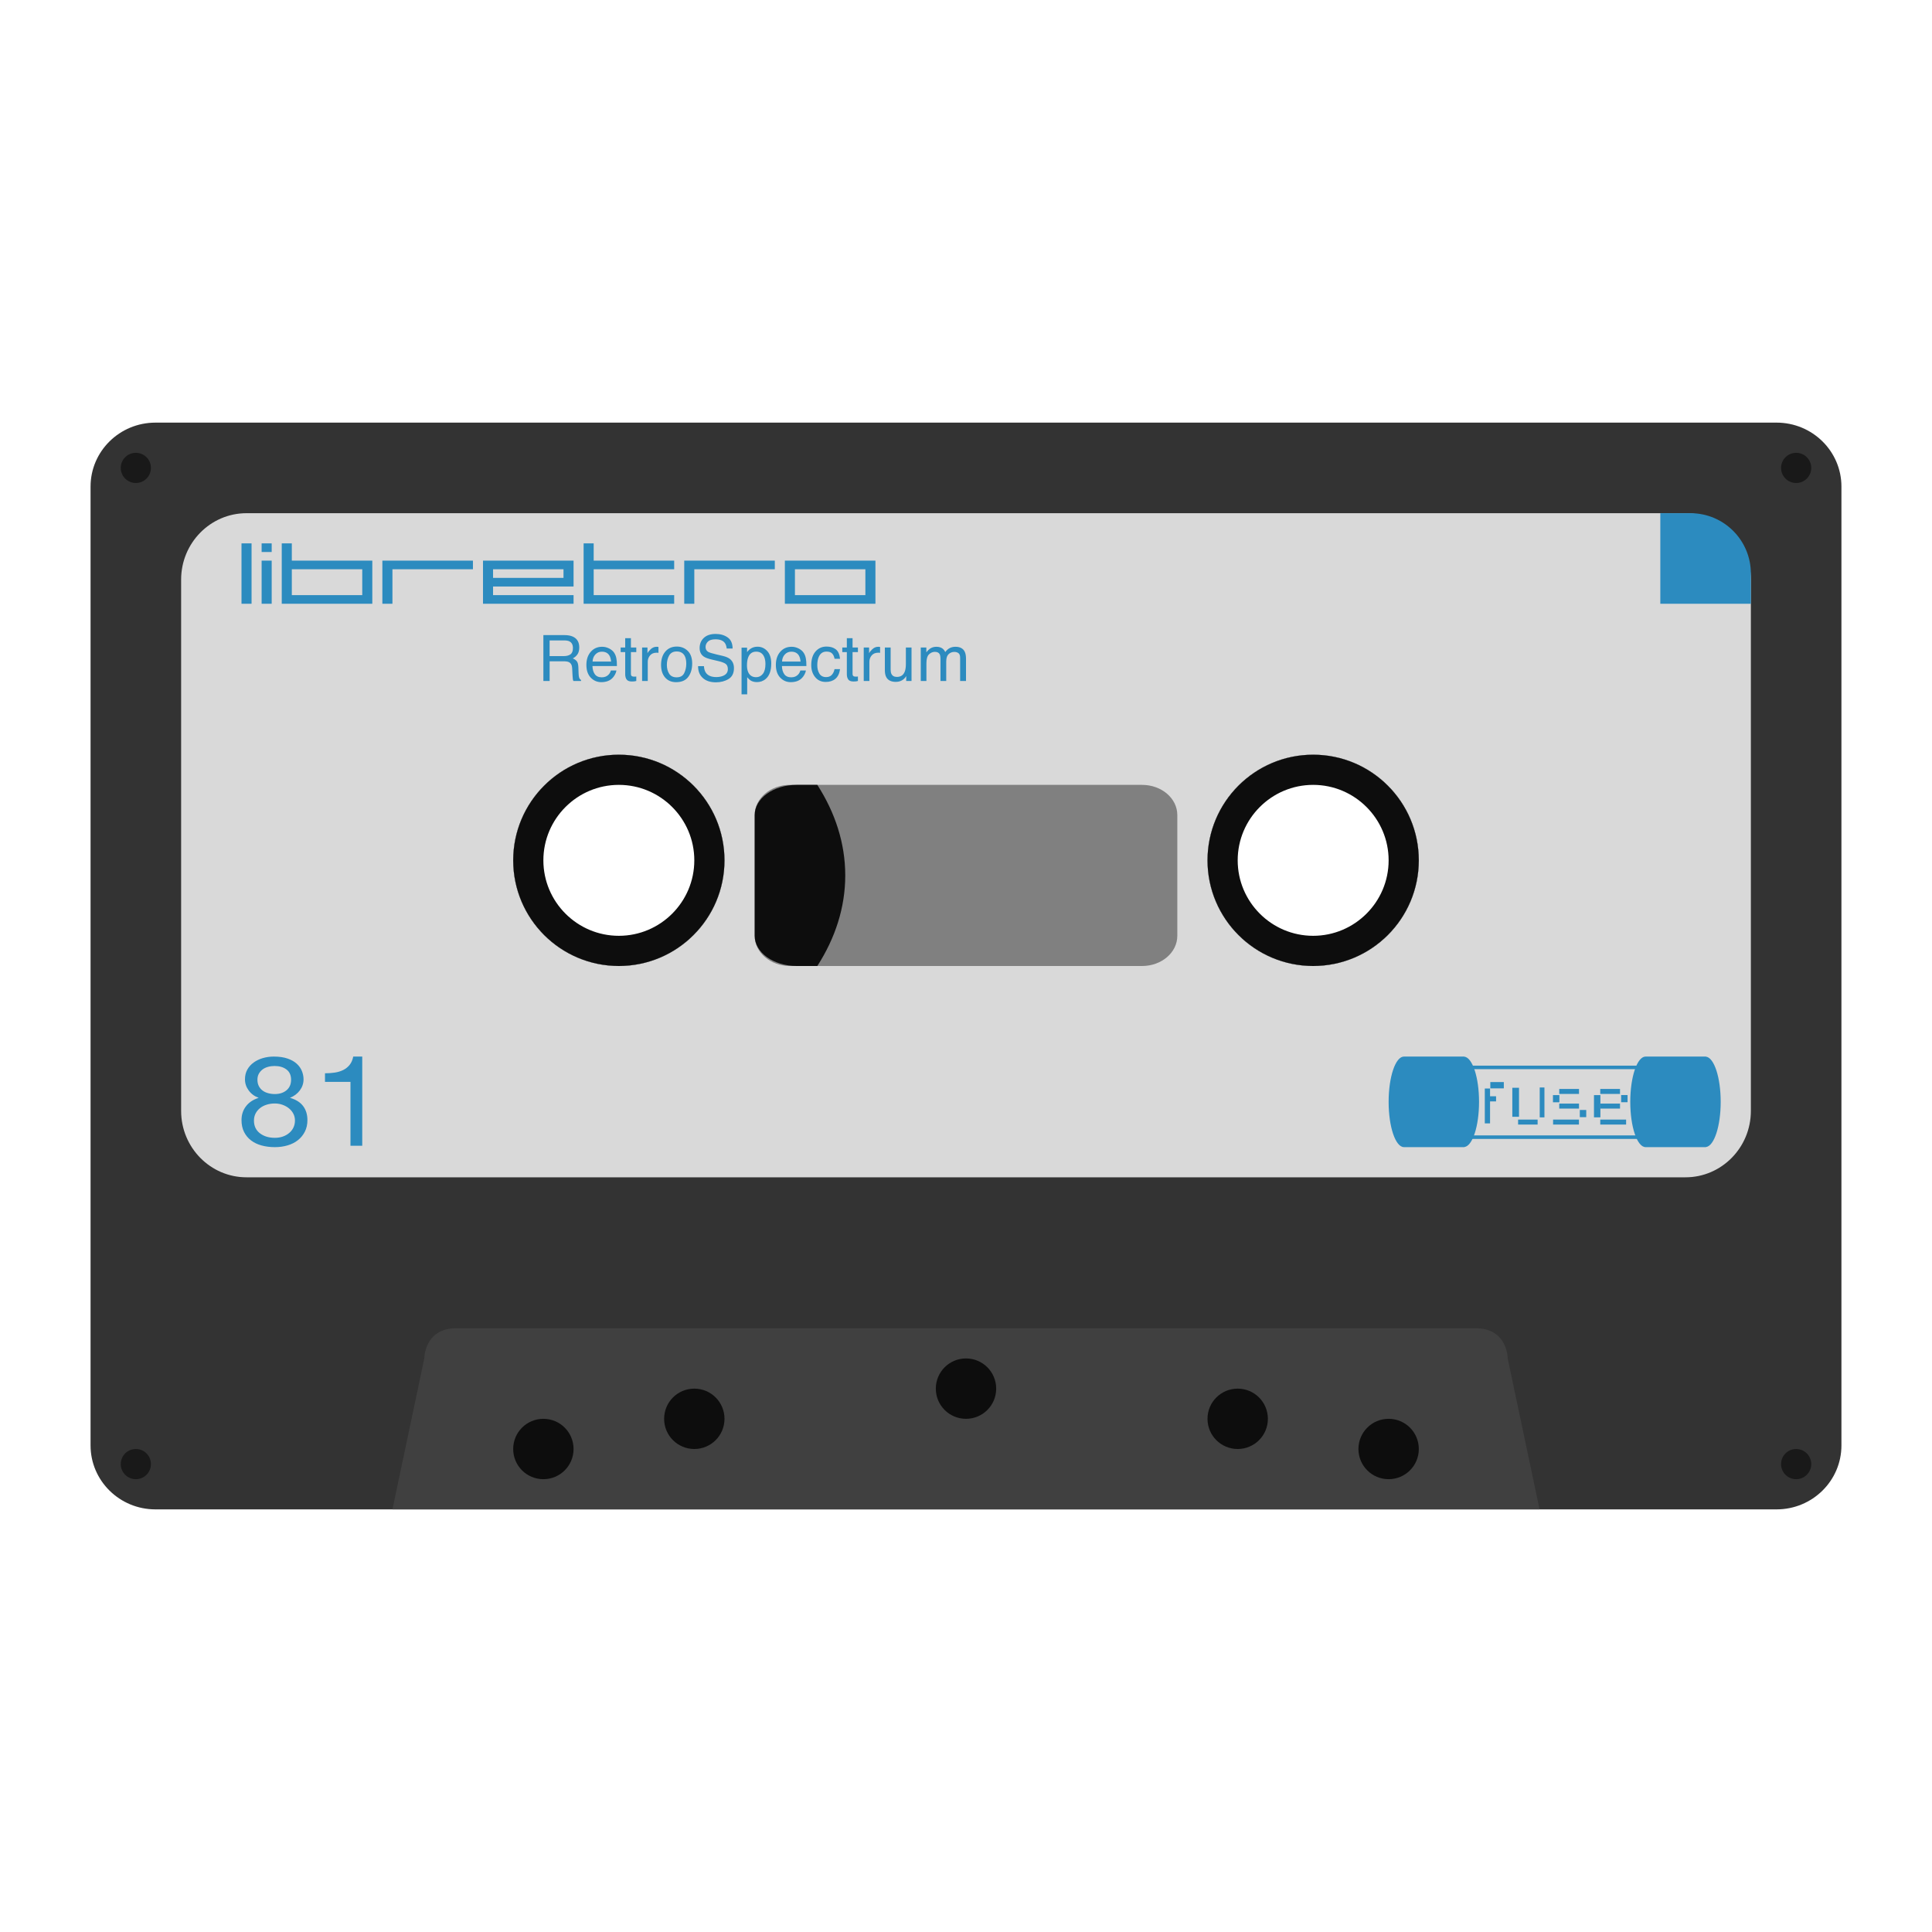
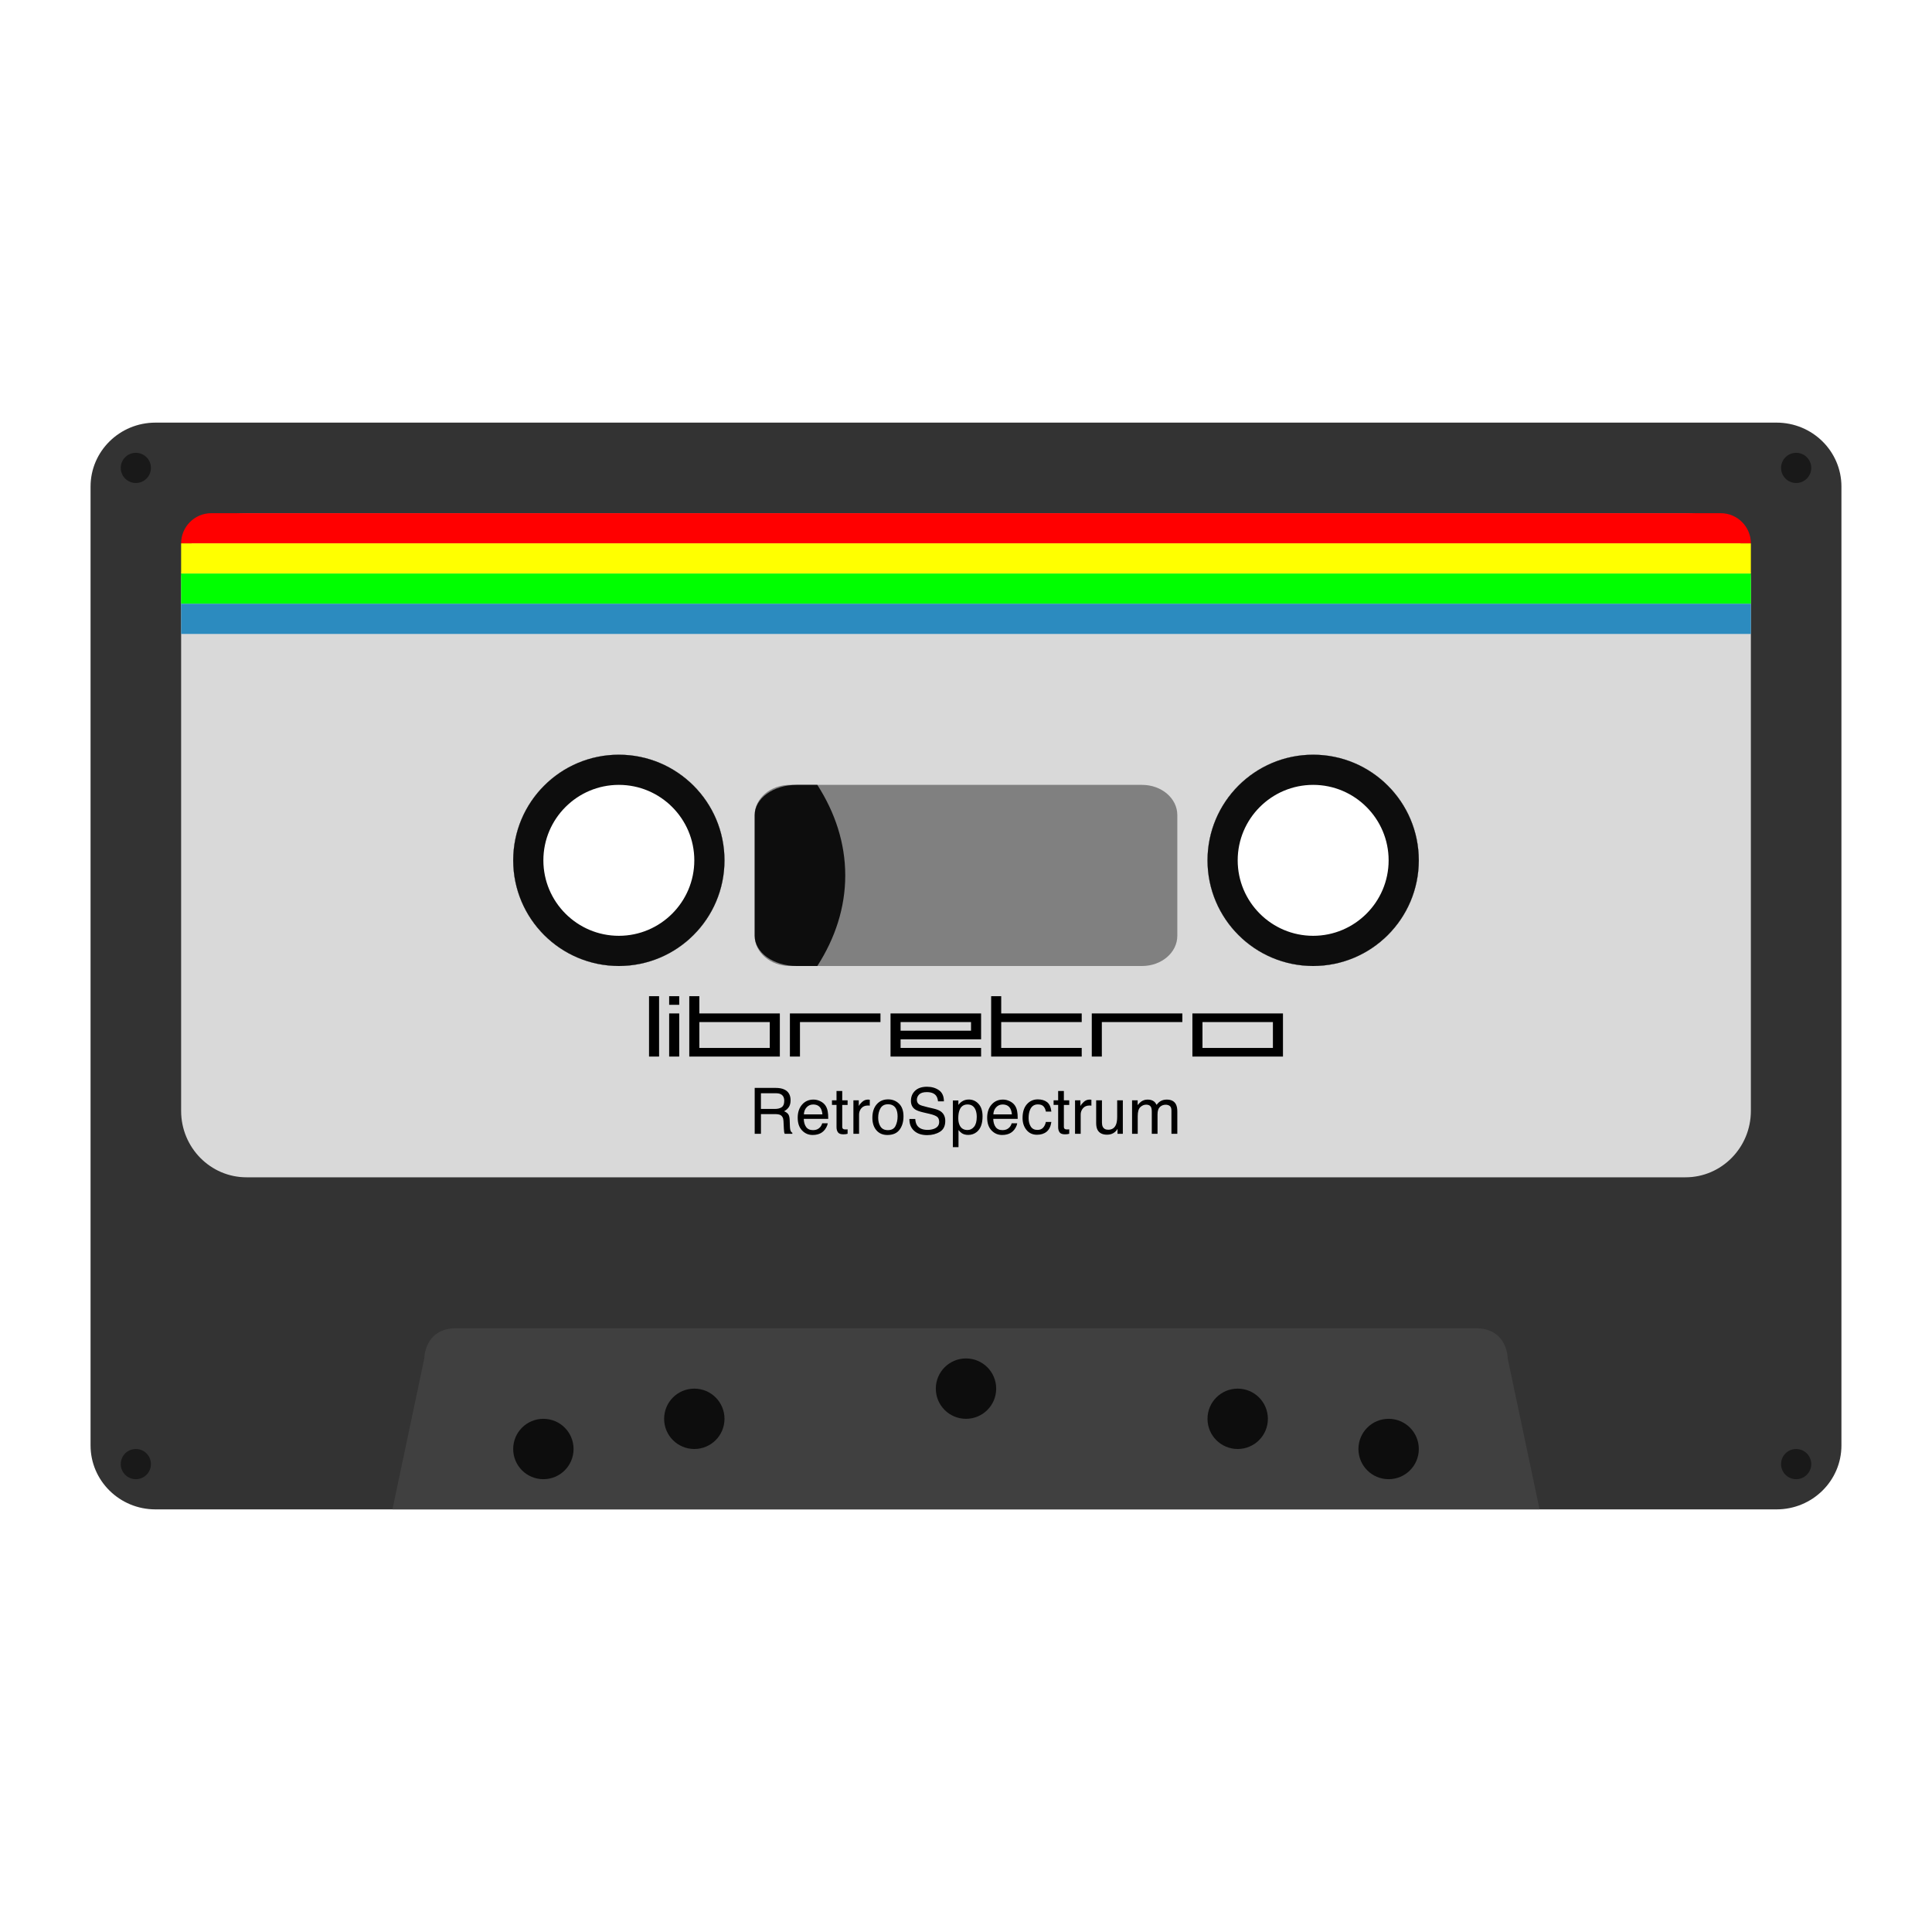
<svg xmlns="http://www.w3.org/2000/svg" viewBox="0 0 341.333 341.333" height="341.333" width="341.333" xml:space="preserve" id="svg2" version="1.1">
  <defs id="defs6">
    <clipPath id="clipPath18" clipPathUnits="userSpaceOnUse">
      <path id="path16" d="M 0,256 H 256 V 0 H 0 Z" />
    </clipPath>
    <clipPath id="clipPath26" clipPathUnits="userSpaceOnUse">
      <path id="path24" d="M 4,208 H 252 V 48 H 4 Z" />
    </clipPath>
  </defs>
  <g id="g22" transform="matrix(1.333333,0,0,-1.333333,0,341.3333)" />
  <path id="path38" style="fill:#333333;fill-opacity:1;fill-rule:nonzero;stroke:none;stroke-width:1.333" d="m 232,170.667 c -10.304,0 -18.667,-8.357 -18.667,-18.667 0,-10.311 8.363,-18.667 18.667,-18.667 10.304,0 18.667,8.356 18.667,18.667 0,10.309 -8.363,18.667 -18.667,18.667 m -122.667,0 c -10.304,0 -18.667,-8.356 -18.667,-18.667 0,-10.311 8.363,-18.667 18.667,-18.667 10.304,0 18.667,8.356 18.667,18.667 0,10.311 -8.363,18.667 -18.667,18.667 M 313.876,74.667 H 27.457 c -6.324,0 -11.457,5.06 -11.457,11.295 V 255.372 c 0,6.235 5.133,11.295 11.457,11.295 h 34.369 217.68 34.369 c 6.324,0 11.457,-5.06 11.457,-11.295 V 85.961 c 0,-6.235 -5.133,-11.295 -11.457,-11.295" />
  <path id="path42" style="fill:#d9d9d9;fill-opacity:1;fill-rule:nonzero;stroke:none;stroke-width:1.333" d="m 232,170.667 c -10.304,0 -18.667,-8.356 -18.667,-18.667 0,-10.311 8.363,-18.667 18.667,-18.667 10.304,0 18.667,8.356 18.667,18.667 0,10.311 -8.363,18.667 -18.667,18.667 m -122.667,0 c -10.304,0 -18.667,-8.356 -18.667,-18.667 0,-10.311 8.363,-18.667 18.667,-18.667 10.304,0 18.667,8.356 18.667,18.667 0,10.311 -8.363,18.667 -18.667,18.667 M 297.777,90.667 H 43.556 c -6.379,0 -11.556,5.256 -11.556,11.733 v 93.867 c 0,6.477 5.177,11.733 11.556,11.733 H 297.777 c 6.379,0 11.556,-5.256 11.556,-11.733 v -93.867 c 0,-6.477 -5.177,-11.733 -11.556,-11.733" />
  <path id="path46" style="fill:#404040;fill-opacity:1;fill-rule:nonzero;stroke:none;stroke-width:1.333" d="m 266.37,240 c 0,0 0,-5.333 -5.647,-5.333 H 80.593 c -5.631,0 -5.631,5.333 -5.631,5.333 l -5.629,26.667 H 272 Z" />
  <path id="path50" style="fill:#0d0d0d;fill-opacity:1;fill-rule:nonzero;stroke:none;stroke-width:1.333" d="m 96,261.333 c -2.949,0 -5.333,-2.384 -5.333,-5.333 0,-2.949 2.384,-5.333 5.333,-5.333 2.949,0 5.333,2.384 5.333,5.333 0,2.949 -2.384,5.333 -5.333,5.333" />
  <path id="path54" style="fill:#0d0d0d;fill-opacity:1;fill-rule:nonzero;stroke:none;stroke-width:1.333" d="m 122.667,256 c -2.949,0 -5.333,-2.384 -5.333,-5.333 0,-2.949 2.384,-5.333 5.333,-5.333 2.949,0 5.333,2.384 5.333,5.333 0,2.949 -2.384,5.333 -5.333,5.333" />
  <path id="path58" style="fill:#0d0d0d;fill-opacity:1;fill-rule:nonzero;stroke:none;stroke-width:1.333" d="m 170.667,250.667 c -2.949,0 -5.333,-2.384 -5.333,-5.333 0,-2.949 2.384,-5.333 5.333,-5.333 2.949,0 5.333,2.384 5.333,5.333 0,2.949 -2.384,5.333 -5.333,5.333" />
  <path id="path62" style="fill:#0d0d0d;fill-opacity:1;fill-rule:nonzero;stroke:none;stroke-width:1.333" d="m 218.667,256 c -2.949,0 -5.333,-2.384 -5.333,-5.333 0,-2.949 2.384,-5.333 5.333,-5.333 2.949,0 5.333,2.384 5.333,5.333 0,2.949 -2.384,5.333 -5.333,5.333" />
  <path id="path66" style="fill:#0d0d0d;fill-opacity:1;fill-rule:nonzero;stroke:none;stroke-width:1.333" d="M 245.333,261.333 C 242.384,261.333 240,258.949 240,256 c 0,-2.949 2.384,-5.333 5.333,-5.333 2.949,0 5.333,2.384 5.333,5.333 0,2.949 -2.384,5.333 -5.333,5.333" />
  <path id="path70" style="fill:#191919;fill-opacity:1;fill-rule:nonzero;stroke:none;stroke-width:1.333" d="m 24.047,261.333 c -1.472,0.025 -2.687,-1.148 -2.713,-2.62 -0.025,-1.472 1.148,-2.687 2.62,-2.712 1.472,-0.027 2.688,1.148 2.713,2.619 0.025,1.472 -1.148,2.688 -2.62,2.713" />
  <path id="path74" style="fill:#191919;fill-opacity:1;fill-rule:nonzero;stroke:none;stroke-width:1.333" d="m 24,85.333 c -1.472,0 -2.667,-1.195 -2.667,-2.667 0,-1.472 1.195,-2.667 2.667,-2.667 1.472,0 2.667,1.195 2.667,2.667 0,1.472 -1.195,2.667 -2.667,2.667" />
  <path id="path78" style="fill:#191919;fill-opacity:1;fill-rule:nonzero;stroke:none;stroke-width:1.333" d="m 317.333,261.333 c -1.472,0 -2.667,-1.195 -2.667,-2.667 0,-1.472 1.195,-2.667 2.667,-2.667 1.472,0 2.667,1.195 2.667,2.667 0,1.472 -1.195,2.667 -2.667,2.667" />
  <path id="path82" style="fill:#191919;fill-opacity:1;fill-rule:nonzero;stroke:none;stroke-width:1.333" d="m 317.333,85.333 c -1.472,0 -2.667,-1.195 -2.667,-2.667 0,-1.472 1.195,-2.667 2.667,-2.667 1.472,0 2.667,1.195 2.667,2.667 0,1.472 -1.195,2.667 -2.667,2.667" />
  <path id="path86" style="fill:#0d0d0d;fill-opacity:1;fill-rule:nonzero;stroke:none;stroke-width:1.333" d="m 109.333,133.333 c -10.304,0 -18.667,8.356 -18.667,18.667 0,10.311 8.363,18.667 18.667,18.667 10.304,0 18.667,-8.356 18.667,-18.667 0,-10.311 -8.363,-18.667 -18.667,-18.667 m 0,5.333 c 7.352,0 13.333,5.981 13.333,13.333 0,7.352 -5.981,13.333 -13.333,13.333 -7.352,0 -13.333,-5.981 -13.333,-13.333 0,-7.352 5.981,-13.333 13.333,-13.333" />
  <path id="path90" style="fill:#0d0d0d;fill-opacity:1;fill-rule:nonzero;stroke:none;stroke-width:1.333" d="m 232,133.333 c -10.304,0 -18.667,8.356 -18.667,18.667 0,10.311 8.363,18.667 18.667,18.667 10.304,0 18.667,-8.356 18.667,-18.667 0,-10.311 -8.363,-18.667 -18.667,-18.667 m 0,5.333 c 7.352,0 13.333,5.981 13.333,13.333 0,7.352 -5.981,13.333 -13.333,13.333 -7.352,0 -13.333,-5.981 -13.333,-13.333 0,-7.352 5.981,-13.333 13.333,-13.333" />
  <path id="path94" style="fill:#808080;fill-opacity:1;fill-rule:nonzero;stroke:none;stroke-width:1.333" d="m 208,165.333 c 0,2.949 -2.781,5.333 -6.223,5.333 h -62.221 c -3.441,0 -6.223,-2.384 -6.223,-5.333 V 144 c 0,-2.949 2.781,-5.333 6.223,-5.333 h 62.221 c 3.441,0 6.223,2.384 6.223,5.333 z" />
  <path id="path98" style="fill:#0d0d0d;fill-opacity:1;fill-rule:nonzero;stroke:none;stroke-width:1.333" d="m 133.333,144 v 21.333 c 0,2.949 3.315,5.333 7.415,5.333 h 3.649 c 3.136,-4.872 4.936,-10.279 4.936,-16 0,-5.721 -1.8,-11.128 -4.936,-16 H 140.748 c -4.1,0 -7.415,2.384 -7.415,5.333" />
-   <path d="m 42.667,96 h 1.777 v 10.667 h -1.777 z" style="fill:#2c8bbf;fill-opacity:1;fill-rule:nonzero;stroke:none;stroke-width:1.333" id="path100" />
-   <path d="m 46.223,99.048 h 1.777 v 7.619 h -1.777 z m 0,-3.048 h 1.777 v 1.524 h -1.777 z" style="fill:#2c8bbf;fill-opacity:1;fill-rule:nonzero;stroke:none;stroke-width:1.333" id="path102" />
-   <path d="M 64,100.572 H 51.556 v 4.572 h 12.444 z m -14.223,6.095 V 96 h 1.779 v 3.048 h 14.221 v 7.619 z" style="fill:#2c8bbf;fill-opacity:1;fill-rule:nonzero;stroke:none;stroke-width:1.333" id="path104" />
-   <path id="path108" style="fill:#2c8bbf;fill-opacity:1;fill-rule:nonzero;stroke:none;stroke-width:1.333" d="m 67.555,106.667 v -7.619 h 16 V 100.572 H 69.333 v 6.095 z" />
-   <path d="m 99.555,100.572 h -12.444 v 1.524 h 12.444 z m 1.779,4.571 v 1.524 H 85.333 v -7.619 h 16 v 4.571 H 87.111 v 1.524 z" style="fill:#2c8bbf;fill-opacity:1;fill-rule:nonzero;stroke:none;stroke-width:1.333" id="path110" />
-   <path id="path114" style="fill:#2c8bbf;fill-opacity:1;fill-rule:nonzero;stroke:none;stroke-width:1.333" d="m 119.11,105.143 v 1.524 h -16 V 96 h 1.777 v 3.048 h 14.223 v 1.523 h -14.223 v 4.572 z" />
-   <path id="path118" style="fill:#2c8bbf;fill-opacity:1;fill-rule:nonzero;stroke:none;stroke-width:1.333" d="m 120.888,106.667 v -7.619 h 16 V 100.572 h -14.223 v 6.095 z" />
-   <path d="M 152.889,100.572 H 140.444 v 4.572 h 12.445 z m -14.224,-1.524 h 16.001 v 7.619 h -16.001 z" style="fill:#2c8bbf;fill-opacity:1;fill-rule:nonzero;stroke:none;stroke-width:1.333" id="path120" />
-   <path id="path124" style="fill:#2c8bbf;fill-opacity:1;fill-rule:nonzero;stroke:none;stroke-width:1.333" d="m 309.333,106.667 h -16 v -16 h 5.333 c 5.891,0 10.667,4.776 10.667,10.667 z" />
-   <path id="path128" style="fill:#2c8bbf;fill-opacity:1;fill-rule:nonzero;stroke:none;stroke-width:1.333" d="m 99.585,115.918 c 0.504,0 0.903,-0.103 1.195,-0.309 0.295,-0.207 0.44,-0.577 0.44,-1.115 0,-0.577 -0.204,-0.971 -0.615,-1.181 -0.22,-0.111 -0.513,-0.165 -0.879,-0.165 h -2.623 v 2.771 z m -3.585,-3.713 h 3.704 c 0.611,0 1.113,0.089 1.509,0.271 0.752,0.345 1.127,0.984 1.127,1.913 0,0.487 -0.1,0.884 -0.301,1.192 -0.203,0.309 -0.484,0.557 -0.845,0.745 0.317,0.129 0.556,0.297 0.719,0.508 0.16,0.209 0.249,0.549 0.268,1.02 l 0.039,1.088 c 0.011,0.308 0.037,0.539 0.077,0.689 0.067,0.257 0.185,0.423 0.356,0.497 v 0.181 h -1.355 c -0.036,-0.069 -0.065,-0.16 -0.088,-0.271 -0.021,-0.111 -0.04,-0.324 -0.056,-0.64 l -0.067,-1.352 c -0.025,-0.529 -0.217,-0.884 -0.576,-1.064 -0.204,-0.1 -0.527,-0.149 -0.965,-0.149 h -2.441 v 3.476 h -1.104 z" />
-   <path id="path132" style="fill:#2c8bbf;fill-opacity:1;fill-rule:nonzero;stroke:none;stroke-width:1.333" d="m 107.966,116.883 c -0.041,-0.431 -0.135,-0.773 -0.28,-1.032 -0.272,-0.479 -0.724,-0.717 -1.36,-0.717 -0.453,0 -0.836,0.164 -1.144,0.493 -0.308,0.331 -0.471,0.748 -0.489,1.256 z m -0.357,-2.32 c 0.392,0.197 0.693,0.452 0.899,0.764 0.199,0.297 0.331,0.645 0.396,1.043 0.06,0.272 0.089,0.705 0.089,1.303 h -4.323 c 0.019,0.6 0.16,1.083 0.424,1.447 0.264,0.364 0.673,0.545 1.228,0.545 0.517,0 0.929,-0.172 1.237,-0.516 0.173,-0.199 0.296,-0.429 0.368,-0.692 h 0.981 c -0.027,0.216 -0.112,0.457 -0.257,0.725 -0.147,0.267 -0.309,0.484 -0.489,0.653 -0.3,0.295 -0.673,0.493 -1.119,0.596 -0.237,0.06 -0.508,0.089 -0.808,0.089 -0.735,0 -1.359,-0.268 -1.869,-0.804 -0.511,-0.535 -0.767,-1.285 -0.767,-2.249 0,-0.948 0.257,-1.719 0.772,-2.311 0.515,-0.592 1.187,-0.889 2.017,-0.889 0.42,0 0.825,0.099 1.22,0.296" />
-   <path id="path136" style="fill:#2c8bbf;fill-opacity:1;fill-rule:nonzero;stroke:none;stroke-width:1.333" d="m 110.456,112.751 h 1.011 v 1.649 h 0.948 v 0.811 h -0.948 v 3.859 c 0,0.205 0.069,0.344 0.209,0.413 0.079,0.04 0.207,0.06 0.389,0.06 0.048,0 0.1,-0.001 0.155,-0.003 0.056,-0.003 0.121,-0.009 0.195,-0.019 v 0.789 c -0.115,0.032 -0.235,0.056 -0.357,0.072 -0.124,0.013 -0.259,0.021 -0.403,0.021 -0.465,0 -0.783,-0.119 -0.949,-0.356 -0.165,-0.237 -0.249,-0.545 -0.249,-0.924 v -3.913 h -0.804 v -0.811 h 0.804 z" />
-   <path id="path140" style="fill:#2c8bbf;fill-opacity:1;fill-rule:nonzero;stroke:none;stroke-width:1.333" d="m 113.442,114.4 h 0.948 v 1.021 c 0.077,-0.2 0.269,-0.441 0.572,-0.725 0.303,-0.285 0.652,-0.428 1.048,-0.428 0.019,0 0.049,10e-4 0.095,0.005 0.044,0.004 0.12,0.011 0.228,0.021 v 1.049 c -0.06,-0.012 -0.115,-0.019 -0.164,-0.023 -0.051,-0.003 -0.104,-0.005 -0.164,-0.005 -0.503,0 -0.889,0.161 -1.16,0.483 -0.269,0.321 -0.404,0.693 -0.404,1.112 v 3.4 h -0.999 z" />
-   <path id="path144" style="fill:#2c8bbf;fill-opacity:1;fill-rule:nonzero;stroke:none;stroke-width:1.333" d="m 120.882,118.918 c 0.244,-0.497 0.365,-1.052 0.365,-1.661 0,-0.552 -0.088,-1 -0.263,-1.345 -0.279,-0.544 -0.757,-0.816 -1.437,-0.816 -0.604,0 -1.043,0.232 -1.317,0.695 -0.273,0.463 -0.412,1.021 -0.412,1.676 0,0.628 0.139,1.151 0.412,1.571 0.275,0.419 0.709,0.628 1.307,0.628 0.655,0 1.103,-0.249 1.345,-0.747 m 0.62,-3.928 c 0.525,0.508 0.788,1.253 0.788,2.239 0,0.952 -0.231,1.739 -0.693,2.359 -0.463,0.623 -1.181,0.933 -2.153,0.933 -0.812,0 -1.457,-0.275 -1.935,-0.824 -0.477,-0.551 -0.717,-1.289 -0.717,-2.215 0,-0.992 0.252,-1.783 0.756,-2.371 0.504,-0.588 1.179,-0.883 2.028,-0.883 0.76,0 1.403,0.255 1.927,0.761" />
-   <path id="path148" style="fill:#2c8bbf;fill-opacity:1;fill-rule:nonzero;stroke:none;stroke-width:1.333" d="m 124.37,117.695 c 0.025,0.46 0.129,0.833 0.315,1.121 0.353,0.536 0.975,0.805 1.865,0.805 0.399,0 0.763,-0.06 1.091,-0.177 0.635,-0.228 0.952,-0.636 0.952,-1.225 0,-0.441 -0.135,-0.756 -0.404,-0.943 -0.272,-0.184 -0.699,-0.344 -1.279,-0.481 l -1.069,-0.248 c -0.699,-0.161 -1.193,-0.34 -1.484,-0.535 -0.501,-0.339 -0.752,-0.844 -0.752,-1.517 0,-0.729 0.245,-1.327 0.739,-1.795 0.493,-0.465 1.192,-0.7 2.095,-0.7 0.832,0 1.537,0.205 2.12,0.615 0.581,0.411 0.872,1.067 0.872,1.968 h -1.039 c -0.052,-0.435 -0.165,-0.767 -0.34,-0.999 -0.321,-0.423 -0.869,-0.635 -1.644,-0.635 -0.624,0 -1.072,0.136 -1.345,0.408 -0.273,0.272 -0.409,0.589 -0.409,0.949 0,0.397 0.161,0.688 0.484,0.872 0.212,0.119 0.691,0.265 1.435,0.441 l 1.108,0.259 c 0.535,0.127 0.945,0.297 1.236,0.513 0.501,0.38 0.753,0.929 0.753,1.651 0,0.897 -0.32,1.539 -0.961,1.925 -0.64,0.387 -1.384,0.58 -2.231,0.58 -0.989,0 -1.763,-0.257 -2.321,-0.773 -0.56,-0.511 -0.833,-1.204 -0.823,-2.08 z" />
-   <path id="path152" style="fill:#2c8bbf;fill-opacity:1;fill-rule:nonzero;stroke:none;stroke-width:1.333" d="m 134.768,119.06 c 0.311,-0.388 0.465,-0.968 0.465,-1.741 0,-0.471 -0.069,-0.876 -0.205,-1.213 -0.261,-0.652 -0.736,-0.977 -1.427,-0.977 -0.693,0 -1.168,0.344 -1.424,1.033 -0.137,0.367 -0.207,0.835 -0.207,1.4 0,0.457 0.069,0.845 0.207,1.165 0.259,0.611 0.735,0.916 1.424,0.916 0.468,0 0.857,-0.195 1.167,-0.583 m -3.756,-4.633 h 0.976 v 0.784 c 0.2,-0.268 0.419,-0.476 0.656,-0.623 0.337,-0.221 0.735,-0.332 1.189,-0.332 0.676,0 1.248,0.257 1.719,0.769 0.472,0.513 0.707,1.247 0.707,2.2 0,1.288 -0.339,2.207 -1.019,2.76 -0.431,0.348 -0.932,0.524 -1.503,0.524 -0.451,0 -0.827,-0.099 -1.132,-0.293 -0.177,-0.111 -0.377,-0.3 -0.596,-0.568 v 3.019 h -0.997 z" />
-   <path id="path156" style="fill:#2c8bbf;fill-opacity:1;fill-rule:nonzero;stroke:none;stroke-width:1.333" d="m 141.441,116.883 c -0.041,-0.431 -0.135,-0.773 -0.28,-1.032 -0.272,-0.479 -0.724,-0.717 -1.36,-0.717 -0.453,0 -0.836,0.164 -1.144,0.493 -0.308,0.331 -0.471,0.748 -0.489,1.256 z m -0.357,-2.32 c 0.392,0.197 0.693,0.452 0.899,0.764 0.199,0.297 0.331,0.645 0.396,1.043 0.06,0.272 0.089,0.705 0.089,1.303 h -4.323 c 0.019,0.6 0.16,1.083 0.424,1.447 0.264,0.364 0.673,0.545 1.228,0.545 0.517,0 0.929,-0.172 1.237,-0.516 0.173,-0.199 0.296,-0.429 0.368,-0.692 h 0.981 c -0.027,0.216 -0.112,0.457 -0.257,0.725 -0.147,0.267 -0.309,0.484 -0.489,0.653 -0.3,0.295 -0.673,0.493 -1.119,0.596 -0.237,0.06 -0.508,0.089 -0.808,0.089 -0.735,0 -1.359,-0.268 -1.869,-0.804 -0.511,-0.535 -0.767,-1.285 -0.767,-2.249 0,-0.948 0.257,-1.719 0.772,-2.311 0.515,-0.592 1.187,-0.889 2.017,-0.889 0.42,0 0.825,0.099 1.22,0.296" />
-   <path id="path160" style="fill:#2c8bbf;fill-opacity:1;fill-rule:nonzero;stroke:none;stroke-width:1.333" d="m 147.658,114.715 c 0.419,0.323 0.671,0.881 0.757,1.671 h -0.972 c -0.059,-0.363 -0.193,-0.665 -0.405,-0.907 -0.209,-0.241 -0.548,-0.361 -1.015,-0.361 -0.636,0 -1.091,0.309 -1.364,0.927 -0.179,0.4 -0.267,0.893 -0.267,1.481 0,0.592 0.127,1.091 0.377,1.493 0.252,0.404 0.647,0.607 1.187,0.607 0.415,0 0.743,-0.125 0.985,-0.376 0.241,-0.252 0.409,-0.595 0.501,-1.031 h 0.972 c -0.112,0.783 -0.389,1.356 -0.832,1.719 -0.445,0.363 -1.012,0.543 -1.704,0.543 -0.776,0 -1.396,-0.283 -1.857,-0.847 -0.464,-0.565 -0.695,-1.269 -0.695,-2.116 0,-1.037 0.253,-1.845 0.76,-2.423 0.507,-0.577 1.152,-0.865 1.936,-0.865 0.669,0 1.215,0.161 1.635,0.485" />
-   <path id="path164" style="fill:#2c8bbf;fill-opacity:1;fill-rule:nonzero;stroke:none;stroke-width:1.333" d="m 149.614,112.751 h 1.011 v 1.649 h 0.948 v 0.811 h -0.948 v 3.859 c 0,0.205 0.069,0.344 0.209,0.413 0.079,0.04 0.207,0.06 0.389,0.06 0.048,0 0.1,-0.001 0.155,-0.003 0.056,-0.003 0.121,-0.009 0.195,-0.019 v 0.789 c -0.115,0.032 -0.235,0.056 -0.357,0.072 -0.124,0.013 -0.259,0.021 -0.403,0.021 -0.465,0 -0.783,-0.119 -0.949,-0.356 -0.165,-0.237 -0.249,-0.545 -0.249,-0.924 v -3.913 h -0.804 v -0.811 h 0.804 z" />
-   <path id="path168" style="fill:#2c8bbf;fill-opacity:1;fill-rule:nonzero;stroke:none;stroke-width:1.333" d="m 152.598,114.4 h 0.948 v 1.021 c 0.077,-0.2 0.269,-0.441 0.572,-0.725 0.303,-0.285 0.652,-0.428 1.048,-0.428 0.019,0 0.049,10e-4 0.095,0.005 0.044,0.004 0.12,0.011 0.228,0.021 v 1.049 c -0.06,-0.012 -0.115,-0.019 -0.164,-0.023 -0.051,-0.003 -0.104,-0.005 -0.164,-0.005 -0.503,0 -0.889,0.161 -1.16,0.483 -0.269,0.321 -0.404,0.693 -0.404,1.112 v 3.4 h -0.999 z" />
-   <path id="path172" style="fill:#2c8bbf;fill-opacity:1;fill-rule:nonzero;stroke:none;stroke-width:1.333" d="m 157.352,114.4 v 3.924 c 0,0.301 0.047,0.548 0.141,0.74 0.172,0.352 0.495,0.529 0.967,0.529 0.677,0 1.137,-0.309 1.383,-0.927 0.133,-0.332 0.2,-0.787 0.2,-1.364 v -2.903 h 0.999 v 5.911 h -0.943 l 0.011,-0.873 c -0.128,0.225 -0.285,0.415 -0.475,0.569 -0.372,0.309 -0.827,0.463 -1.36,0.463 -0.832,0 -1.397,-0.281 -1.699,-0.843 -0.163,-0.303 -0.245,-0.705 -0.245,-1.209 v -4.017 z" />
-   <path id="path176" style="fill:#2c8bbf;fill-opacity:1;fill-rule:nonzero;stroke:none;stroke-width:1.333" d="m 162.673,114.4 h 0.987 v 0.84 c 0.237,-0.292 0.452,-0.503 0.644,-0.635 0.329,-0.225 0.703,-0.337 1.12,-0.337 0.473,0 0.855,0.116 1.144,0.348 0.163,0.132 0.309,0.327 0.443,0.584 0.223,-0.316 0.483,-0.551 0.783,-0.704 0.299,-0.152 0.636,-0.228 1.011,-0.228 0.799,0 1.341,0.287 1.631,0.861 0.155,0.308 0.233,0.724 0.233,1.247 v 3.935 h -1.039 v -4.105 c 0,-0.395 -0.099,-0.665 -0.296,-0.812 -0.199,-0.147 -0.44,-0.22 -0.725,-0.22 -0.391,0 -0.729,0.129 -1.012,0.391 -0.283,0.263 -0.424,0.697 -0.424,1.308 v 3.439 h -1.015 v -3.857 c 0,-0.401 -0.049,-0.693 -0.144,-0.877 -0.152,-0.276 -0.435,-0.415 -0.849,-0.415 -0.377,0 -0.72,0.145 -1.029,0.436 -0.309,0.291 -0.463,0.816 -0.463,1.579 v 3.135 h -0.999 z" />
-   <path d="m 263.253,198.472 h -0.927 v -6.161 h 0.927 z" style="fill:#2c8bbf;fill-opacity:1;fill-rule:nonzero;stroke:none;stroke-width:1.333" id="path178" />
-   <path d="m 265.684,192.285 h -2.384 V 191.172 h 2.384 z" style="fill:#2c8bbf;fill-opacity:1;fill-rule:nonzero;stroke:none;stroke-width:1.333" id="path180" />
-   <path d="m 264.317,194.589 h -1.135 v -0.907 h 1.135 z" style="fill:#2c8bbf;fill-opacity:1;fill-rule:nonzero;stroke:none;stroke-width:1.333" id="path182" />
-   <path d="m 268.369,197.308 h -1.181 v -5.127 h 1.181 z" style="fill:#2c8bbf;fill-opacity:1;fill-rule:nonzero;stroke:none;stroke-width:1.333" id="path184" />
-   <path d="m 272.861,197.411 h -0.833 v -5.281 h 0.833 z" style="fill:#2c8bbf;fill-opacity:1;fill-rule:nonzero;stroke:none;stroke-width:1.333" id="path186" />
-   <path d="m 271.657,198.68 h -3.449 v -0.88 h 3.449 z" style="fill:#2c8bbf;fill-opacity:1;fill-rule:nonzero;stroke:none;stroke-width:1.333" id="path188" />
-   <path d="m 278.956,198.68 h -4.567 v -0.88 h 4.567 z" style="fill:#2c8bbf;fill-opacity:1;fill-rule:nonzero;stroke:none;stroke-width:1.333" id="path190" />
-   <path d="m 287.291,198.68 h -4.567 v -0.88 h 4.567 z" style="fill:#2c8bbf;fill-opacity:1;fill-rule:nonzero;stroke:none;stroke-width:1.333" id="path192" />
-   <path d="m 278.967,195.857 h -3.489 v -0.88 h 3.489 z" style="fill:#2c8bbf;fill-opacity:1;fill-rule:nonzero;stroke:none;stroke-width:1.333" id="path194" />
-   <path d="m 278.967,193.268 h -3.489 v -0.88 h 3.489 z" style="fill:#2c8bbf;fill-opacity:1;fill-rule:nonzero;stroke:none;stroke-width:1.333" id="path196" />
-   <path d="m 275.5,194.744 h -1.135 v -1.268 h 1.135 z" style="fill:#2c8bbf;fill-opacity:1;fill-rule:nonzero;stroke:none;stroke-width:1.333" id="path198" />
-   <path d="m 286.213,195.857 h -3.489 v -0.88 h 3.489 z" style="fill:#2c8bbf;fill-opacity:1;fill-rule:nonzero;stroke:none;stroke-width:1.333" id="path200" />
-   <path d="m 286.213,193.268 h -3.489 v -0.88 h 3.489 z" style="fill:#2c8bbf;fill-opacity:1;fill-rule:nonzero;stroke:none;stroke-width:1.333" id="path202" />
-   <path d="m 282.747,197.403 h -1.135 V 193.476 h 1.135 z" style="fill:#2c8bbf;fill-opacity:1;fill-rule:nonzero;stroke:none;stroke-width:1.333" id="path204" />
-   <path d="m 280.245,197.372 h -1.135 v -1.268 h 1.135 z" style="fill:#2c8bbf;fill-opacity:1;fill-rule:nonzero;stroke:none;stroke-width:1.333" id="path206" />
-   <path d="m 287.547,194.733 h -1.135 v -1.268 h 1.135 z" style="fill:#2c8bbf;fill-opacity:1;fill-rule:nonzero;stroke:none;stroke-width:1.333" id="path208" />
-   <path id="path212" style="fill:#2c8bbf;fill-opacity:1;fill-rule:nonzero;stroke:none;stroke-width:1.333" d="m 261.308,194.667 c 0,-4.303 -1.151,-7.803 -2.593,-7.983 v -0.017 h -10.672 c -1.497,0 -2.709,3.581 -2.709,8 0,4.419 1.212,8 2.709,8 h 10.672 v -0.017 c 1.443,-0.18 2.593,-3.68 2.593,-7.983" />
-   <path id="path216" style="fill:#2c8bbf;fill-opacity:1;fill-rule:nonzero;stroke:none;stroke-width:1.333" d="m 304,194.667 c 0,-4.303 -1.151,-7.803 -2.593,-7.983 v -0.017 h -10.672 c -1.496,0 -2.709,3.581 -2.709,8 0,4.419 1.213,8 2.709,8 h 10.672 v -0.017 c 1.443,-0.18 2.593,-3.68 2.593,-7.983" />
-   <path d="m 260.012,200.596 h 29.635 v -11.703 h -29.635 z m 30.189,0.621 H 259.456 V 188.272 h 30.745 z" style="fill:#2c8bbf;fill-opacity:1;fill-rule:nonzero;stroke:none;stroke-width:1.333" id="path218" />
-   <path id="path222" style="fill:#2c8bbf;fill-opacity:1;fill-rule:nonzero;stroke:none;stroke-width:1.333" d="m 45.725,191.878 c 0.161,0.317 0.383,0.581 0.659,0.788 0.277,0.209 0.604,0.365 0.98,0.467 0.375,0.104 0.775,0.157 1.199,0.157 0.832,0 1.517,-0.223 2.055,-0.668 0.537,-0.445 0.808,-1.067 0.808,-1.867 0,-0.8 -0.275,-1.404 -0.82,-1.811 -0.548,-0.408 -1.244,-0.612 -2.092,-0.612 -0.409,0 -0.799,0.052 -1.173,0.156 -0.376,0.104 -0.699,0.26 -0.968,0.467 -0.268,0.208 -0.485,0.46 -0.647,0.756 -0.163,0.296 -0.245,0.644 -0.245,1.044 0,0.429 0.083,0.804 0.245,1.123 m 0.183,8.333 c 0.693,0.54 1.577,0.812 2.655,0.812 0.521,0 0.999,-0.079 1.431,-0.233 0.433,-0.156 0.807,-0.371 1.125,-0.647 0.319,-0.272 0.564,-0.595 0.735,-0.965 0.172,-0.371 0.257,-0.777 0.257,-1.223 0,-0.428 -0.096,-0.824 -0.283,-1.188 -0.188,-0.364 -0.444,-0.679 -0.771,-0.945 -0.327,-0.267 -0.705,-0.477 -1.137,-0.633 -0.432,-0.156 -0.893,-0.233 -1.381,-0.233 -0.505,0 -0.984,0.071 -1.432,0.212 -0.449,0.14 -0.84,0.343 -1.175,0.611 -0.335,0.265 -0.595,0.587 -0.783,0.955 -0.188,0.371 -0.283,0.787 -0.283,1.244 0,0.951 0.347,1.693 1.041,2.235 m -2.213,-11.245 c 0.276,-0.496 0.651,-0.913 1.125,-1.255 0.471,-0.341 1.015,-0.6 1.627,-0.777 0.611,-0.179 1.252,-0.267 1.921,-0.267 0.945,0 1.752,0.115 2.42,0.344 0.669,0.229 1.211,0.532 1.627,0.911 0.416,0.377 0.723,0.808 0.919,1.289 0.195,0.481 0.295,0.973 0.295,1.477 0,0.711 -0.217,1.359 -0.649,1.944 -0.432,0.587 -1.016,1.025 -1.751,1.323 1.044,0.296 1.82,0.781 2.325,1.456 0.507,0.675 0.759,1.501 0.759,2.477 0,0.771 -0.151,1.452 -0.453,2.045 -0.301,0.592 -0.709,1.092 -1.223,1.499 -0.513,0.409 -1.121,0.717 -1.824,0.923 -0.7,0.208 -1.451,0.312 -2.249,0.312 -0.832,0 -1.607,-0.096 -2.324,-0.289 -0.719,-0.192 -1.341,-0.489 -1.871,-0.888 -0.532,-0.4 -0.948,-0.901 -1.249,-1.501 -0.303,-0.599 -0.452,-1.299 -0.452,-2.1 0,-0.933 0.26,-1.744 0.783,-2.432 0.521,-0.689 1.272,-1.191 2.251,-1.501 -0.733,-0.267 -1.32,-0.7 -1.763,-1.3 -0.44,-0.601 -0.659,-1.256 -0.659,-1.967 0,-0.652 0.137,-1.225 0.416,-1.723" />
-   <path id="path226" style="fill:#2c8bbf;fill-opacity:1;fill-rule:nonzero;stroke:none;stroke-width:1.333" d="M 61.919,202.423 V 191.133 h -4.501 v -1.512 c 0.587,0 1.159,-0.04 1.712,-0.121 0.556,-0.081 1.057,-0.233 1.505,-0.456 0.448,-0.223 0.828,-0.525 1.136,-0.911 0.311,-0.385 0.523,-0.875 0.637,-1.467 h 1.591 v 15.756 z" />
+   <path id="path102" style="fill:#ff0000;fill-opacity:1;fill-rule:nonzero;stroke:none;stroke-width:1.333" d="M 309.333,96 H 32 c 0,-2.945 2.388,-5.333 5.333,-5.333 H 304 c 2.945,0 5.333,2.388 5.333,5.333" />
+   <path d="M 309.333,101.333 H 32 V 96 H 309.333 Z" style="fill:#ffff00;fill-opacity:1;fill-rule:nonzero;stroke:none;stroke-width:1.333" id="path104" />
+   <path d="M 309.333,106.667 H 32 v -5.333 H 309.333 Z" style="fill:#00ff00;fill-opacity:1;fill-rule:nonzero;stroke:none;stroke-width:1.333" id="path106" />
+   <path d="M 309.333,112 H 32 v -5.333 H 309.333 Z" style="fill:#2c8bbf;fill-opacity:1;fill-rule:nonzero;stroke:none;stroke-width:1.333" id="path108" />
+   <g id="g1181" transform="translate(8.000333)">
+     <path id="path100" style="fill:#000000;fill-opacity:1;fill-rule:nonzero;stroke:none;stroke-width:1.333" d="m 106.666,176 h 1.777 v 10.667 h -1.777 z" />
+     <path id="path102-9" style="fill:#000000;fill-opacity:1;fill-rule:nonzero;stroke:none;stroke-width:1.333" d="m 110.222,179.048 h 1.777 v 7.619 h -1.777 z m 0,-3.048 h 1.777 v 1.524 h -1.777 z" />
+     <path id="path104-0" style="fill:#000000;fill-opacity:1;fill-rule:nonzero;stroke:none;stroke-width:1.333" d="m 128,180.572 h -12.444 v 4.572 h 12.444 z m -14.223,6.095 v -10.667 h 1.779 v 3.048 H 129.777 v 7.619 z" />
+     <path d="m 131.555,186.666 v -7.619 h 16 v 1.524 h -14.223 v 6.095 z" style="fill:#000000;fill-opacity:1;fill-rule:nonzero;stroke:none;stroke-width:1.333" id="path108-3" />
+     <path id="path110-3" style="fill:#000000;fill-opacity:1;fill-rule:nonzero;stroke:none;stroke-width:1.333" d="m 163.554,180.572 h -12.444 v 1.524 h 12.444 z m 1.779,4.571 v 1.524 h -16 v -7.619 h 16 v 4.571 h -14.223 v 1.524 z" />
+     <path d="m 183.11,185.143 v 1.524 h -16 v -10.667 h 1.777 v 3.048 h 14.223 v 1.523 h -14.223 v 4.572 z" style="fill:#000000;fill-opacity:1;fill-rule:nonzero;stroke:none;stroke-width:1.333" id="path114-6" />
+     <path d="m 184.888,186.666 v -7.619 h 16 v 1.524 h -14.223 v 6.095 z" style="fill:#000000;fill-opacity:1;fill-rule:nonzero;stroke:none;stroke-width:1.333" id="path118" />
+     <path id="path120" style="fill:#000000;fill-opacity:1;fill-rule:nonzero;stroke:none;stroke-width:1.333" d="m 216.889,180.572 h -12.445 v 4.572 h 12.445 z M 202.665,179.048 h 16.001 v 7.619 H 202.665 Z" />
+   </g>
+   <g id="g1171" transform="translate(-26.66646)">
+     <path d="m 163.585,195.918 c 0.504,0 0.903,-0.103 1.195,-0.309 0.295,-0.207 0.44,-0.577 0.44,-1.115 0,-0.577 -0.204,-0.971 -0.615,-1.181 -0.22,-0.111 -0.513,-0.165 -0.879,-0.165 h -2.623 v 2.771 z m -3.585,-3.713 h 3.704 c 0.611,0 1.113,0.089 1.509,0.271 0.752,0.345 1.127,0.984 1.127,1.913 0,0.487 -0.1,0.884 -0.301,1.192 -0.203,0.309 -0.484,0.557 -0.845,0.745 0.317,0.129 0.556,0.297 0.719,0.508 0.16,0.209 0.249,0.549 0.268,1.02 l 0.039,1.088 c 0.011,0.308 0.037,0.539 0.077,0.689 0.067,0.257 0.185,0.423 0.356,0.497 v 0.181 h -1.355 c -0.036,-0.069 -0.065,-0.16 -0.088,-0.271 -0.021,-0.111 -0.04,-0.324 -0.056,-0.64 l -0.067,-1.352 c -0.025,-0.529 -0.217,-0.884 -0.576,-1.064 -0.204,-0.1 -0.527,-0.149 -0.965,-0.149 h -2.441 v 3.476 h -1.104 z" style="fill:#000000;fill-opacity:1;fill-rule:nonzero;stroke:none;stroke-width:1.333" id="path128" />
+     <path d="m 171.966,196.883 c -0.041,-0.431 -0.135,-0.773 -0.28,-1.032 -0.272,-0.479 -0.724,-0.717 -1.36,-0.717 -0.453,0 -0.836,0.164 -1.144,0.493 -0.308,0.331 -0.471,0.748 -0.489,1.256 z m -0.357,-2.32 c 0.392,0.197 0.693,0.452 0.899,0.764 0.199,0.297 0.331,0.645 0.396,1.043 0.06,0.272 0.089,0.705 0.089,1.303 h -4.323 c 0.019,0.6 0.16,1.083 0.424,1.447 0.264,0.364 0.673,0.545 1.228,0.545 0.517,0 0.929,-0.172 1.237,-0.516 0.173,-0.199 0.296,-0.429 0.368,-0.692 h 0.981 c -0.027,0.216 -0.112,0.457 -0.257,0.725 -0.147,0.267 -0.309,0.484 -0.489,0.653 -0.3,0.295 -0.673,0.493 -1.119,0.596 -0.237,0.06 -0.508,0.089 -0.808,0.089 -0.735,0 -1.359,-0.268 -1.869,-0.804 -0.511,-0.535 -0.767,-1.285 -0.767,-2.249 0,-0.948 0.257,-1.719 0.772,-2.311 0.515,-0.592 1.187,-0.889 2.017,-0.889 0.42,0 0.825,0.099 1.22,0.296" style="fill:#000000;fill-opacity:1;fill-rule:nonzero;stroke:none;stroke-width:1.333" id="path132" />
+     <path d="m 174.456,192.751 h 1.011 v 1.649 h 0.948 v 0.811 h -0.948 v 3.859 c 0,0.205 0.069,0.344 0.209,0.413 0.079,0.04 0.207,0.06 0.389,0.06 0.048,0 0.1,-0.001 0.155,-0.003 0.056,-0.003 0.121,-0.009 0.195,-0.019 v 0.789 c -0.115,0.032 -0.235,0.056 -0.357,0.072 -0.124,0.013 -0.259,0.021 -0.403,0.021 -0.465,0 -0.783,-0.119 -0.949,-0.356 -0.165,-0.237 -0.249,-0.545 -0.249,-0.924 v -3.913 h -0.804 v -0.811 h 0.804 z" style="fill:#000000;fill-opacity:1;fill-rule:nonzero;stroke:none;stroke-width:1.333" id="path136" />
+     <path d="m 177.441,194.4 h 0.948 v 1.021 c 0.077,-0.2 0.269,-0.441 0.572,-0.725 0.303,-0.285 0.652,-0.428 1.048,-0.428 0.019,0 0.049,10e-4 0.095,0.005 0.044,0.004 0.12,0.011 0.228,0.021 v 1.049 c -0.06,-0.012 -0.115,-0.019 -0.164,-0.023 -0.051,-0.003 -0.104,-0.005 -0.164,-0.005 -0.503,0 -0.889,0.161 -1.16,0.483 -0.269,0.321 -0.404,0.693 -0.404,1.112 v 3.4 h -0.999 z" style="fill:#000000;fill-opacity:1;fill-rule:nonzero;stroke:none;stroke-width:1.333" id="path140" />
+     <path d="m 184.882,198.918 c 0.244,-0.497 0.365,-1.052 0.365,-1.661 0,-0.552 -0.088,-1 -0.263,-1.345 -0.279,-0.544 -0.757,-0.816 -1.437,-0.816 -0.604,0 -1.043,0.232 -1.317,0.695 -0.273,0.463 -0.412,1.021 -0.412,1.676 0,0.628 0.139,1.151 0.412,1.571 0.275,0.419 0.709,0.628 1.307,0.628 0.655,0 1.103,-0.249 1.345,-0.747 m 0.62,-3.928 c 0.525,0.508 0.788,1.253 0.788,2.239 0,0.952 -0.231,1.739 -0.693,2.359 -0.463,0.623 -1.181,0.933 -2.153,0.933 -0.812,0 -1.457,-0.275 -1.935,-0.824 -0.477,-0.551 -0.717,-1.289 -0.717,-2.215 0,-0.992 0.252,-1.783 0.756,-2.371 0.504,-0.588 1.179,-0.883 2.028,-0.883 0.76,0 1.403,0.255 1.927,0.761" style="fill:#000000;fill-opacity:1;fill-rule:nonzero;stroke:none;stroke-width:1.333" id="path144" />
+     <path d="m 188.37,197.694 c 0.025,0.46 0.129,0.833 0.315,1.121 0.353,0.536 0.975,0.805 1.865,0.805 0.399,0 0.763,-0.06 1.091,-0.177 0.635,-0.228 0.952,-0.636 0.952,-1.225 0,-0.441 -0.135,-0.756 -0.404,-0.943 -0.272,-0.184 -0.699,-0.344 -1.279,-0.481 l -1.069,-0.248 c -0.699,-0.161 -1.193,-0.34 -1.484,-0.535 -0.501,-0.339 -0.752,-0.844 -0.752,-1.517 0,-0.729 0.245,-1.327 0.739,-1.795 0.493,-0.465 1.192,-0.7 2.095,-0.7 0.832,0 1.537,0.205 2.12,0.615 0.581,0.411 0.872,1.067 0.872,1.968 h -1.039 c -0.052,-0.435 -0.165,-0.767 -0.34,-0.999 -0.321,-0.423 -0.869,-0.635 -1.644,-0.635 -0.624,0 -1.072,0.136 -1.345,0.408 -0.273,0.272 -0.409,0.589 -0.409,0.949 0,0.397 0.161,0.688 0.484,0.872 0.212,0.119 0.691,0.265 1.435,0.441 l 1.108,0.259 c 0.535,0.127 0.945,0.297 1.236,0.513 0.501,0.38 0.753,0.929 0.753,1.651 0,0.897 -0.32,1.539 -0.961,1.925 -0.64,0.387 -1.384,0.58 -2.231,0.58 -0.989,0 -1.763,-0.257 -2.321,-0.773 -0.56,-0.511 -0.833,-1.204 -0.823,-2.08 z" style="fill:#000000;fill-opacity:1;fill-rule:nonzero;stroke:none;stroke-width:1.333" id="path148" />
+     <path d="m 198.767,199.06 c 0.311,-0.388 0.465,-0.968 0.465,-1.741 0,-0.471 -0.069,-0.876 -0.205,-1.213 -0.261,-0.652 -0.736,-0.977 -1.427,-0.977 -0.693,0 -1.168,0.344 -1.424,1.033 -0.137,0.367 -0.207,0.835 -0.207,1.4 0,0.457 0.069,0.845 0.207,1.165 0.259,0.611 0.735,0.916 1.424,0.916 0.468,0 0.857,-0.195 1.167,-0.583 m -3.756,-4.633 h 0.976 v 0.784 c 0.2,-0.268 0.419,-0.476 0.656,-0.623 0.337,-0.221 0.735,-0.332 1.189,-0.332 0.676,0 1.248,0.257 1.719,0.769 0.472,0.513 0.707,1.247 0.707,2.2 0,1.288 -0.339,2.207 -1.019,2.76 -0.431,0.348 -0.932,0.524 -1.503,0.524 -0.451,0 -0.827,-0.099 -1.132,-0.293 -0.177,-0.111 -0.377,-0.3 -0.596,-0.568 v 3.019 h -0.997 z" style="fill:#000000;fill-opacity:1;fill-rule:nonzero;stroke:none;stroke-width:1.333" id="path152" />
+     <path d="m 205.441,196.883 c -0.041,-0.431 -0.135,-0.773 -0.28,-1.032 -0.272,-0.479 -0.724,-0.717 -1.36,-0.717 -0.453,0 -0.836,0.164 -1.144,0.493 -0.308,0.331 -0.471,0.748 -0.489,1.256 z m -0.357,-2.32 c 0.392,0.197 0.693,0.452 0.899,0.764 0.199,0.297 0.331,0.645 0.396,1.043 0.06,0.272 0.089,0.705 0.089,1.303 h -4.323 c 0.019,0.6 0.16,1.083 0.424,1.447 0.264,0.364 0.673,0.545 1.228,0.545 0.517,0 0.929,-0.172 1.237,-0.516 0.173,-0.199 0.296,-0.429 0.368,-0.692 h 0.981 c -0.027,0.216 -0.112,0.457 -0.257,0.725 -0.147,0.267 -0.309,0.484 -0.489,0.653 -0.3,0.295 -0.673,0.493 -1.119,0.596 -0.237,0.06 -0.508,0.089 -0.808,0.089 -0.735,0 -1.359,-0.268 -1.869,-0.804 -0.511,-0.535 -0.767,-1.285 -0.767,-2.249 0,-0.948 0.257,-1.719 0.772,-2.311 0.515,-0.592 1.187,-0.889 2.017,-0.889 0.42,0 0.825,0.099 1.22,0.296" style="fill:#000000;fill-opacity:1;fill-rule:nonzero;stroke:none;stroke-width:1.333" id="path156" />
+     <path d="m 211.658,194.715 c 0.419,0.323 0.671,0.881 0.757,1.671 h -0.972 c -0.059,-0.363 -0.193,-0.665 -0.405,-0.907 -0.209,-0.241 -0.548,-0.361 -1.015,-0.361 -0.636,0 -1.091,0.309 -1.364,0.927 -0.179,0.4 -0.267,0.893 -0.267,1.481 0,0.592 0.127,1.091 0.377,1.493 0.252,0.404 0.647,0.607 1.187,0.607 0.415,0 0.743,-0.125 0.985,-0.376 0.241,-0.252 0.409,-0.595 0.501,-1.031 h 0.972 c -0.112,0.783 -0.389,1.356 -0.832,1.719 -0.445,0.363 -1.012,0.543 -1.704,0.543 -0.776,0 -1.396,-0.283 -1.857,-0.847 -0.464,-0.565 -0.695,-1.269 -0.695,-2.116 0,-1.037 0.253,-1.845 0.76,-2.423 0.507,-0.577 1.152,-0.865 1.936,-0.865 0.669,0 1.215,0.161 1.635,0.485" style="fill:#000000;fill-opacity:1;fill-rule:nonzero;stroke:none;stroke-width:1.333" id="path160" />
+     <path d="m 213.613,192.751 h 1.011 v 1.649 h 0.948 v 0.811 h -0.948 v 3.859 c 0,0.205 0.069,0.344 0.209,0.413 0.079,0.04 0.207,0.06 0.389,0.06 0.048,0 0.1,-0.001 0.155,-0.003 0.056,-0.003 0.121,-0.009 0.195,-0.019 v 0.789 c -0.115,0.032 -0.235,0.056 -0.357,0.072 -0.124,0.013 -0.259,0.021 -0.403,0.021 -0.465,0 -0.783,-0.119 -0.949,-0.356 -0.165,-0.237 -0.249,-0.545 -0.249,-0.924 v -3.913 h -0.804 v -0.811 h 0.804 z" style="fill:#000000;fill-opacity:1;fill-rule:nonzero;stroke:none;stroke-width:1.333" id="path164" />
+     <path d="m 216.597,194.4 h 0.948 v 1.021 c 0.077,-0.2 0.269,-0.441 0.572,-0.725 0.303,-0.285 0.652,-0.428 1.048,-0.428 0.019,0 0.049,10e-4 0.095,0.005 0.044,0.004 0.12,0.011 0.228,0.021 v 1.049 c -0.06,-0.012 -0.115,-0.019 -0.164,-0.023 -0.051,-0.003 -0.104,-0.005 -0.164,-0.005 -0.503,0 -0.889,0.161 -1.16,0.483 -0.269,0.321 -0.404,0.693 -0.404,1.112 v 3.4 h -0.999 z" style="fill:#000000;fill-opacity:1;fill-rule:nonzero;stroke:none;stroke-width:1.333" id="path168" />
+     <path d="m 221.352,194.4 v 3.924 c 0,0.301 0.047,0.548 0.141,0.74 0.172,0.352 0.495,0.529 0.967,0.529 0.677,0 1.137,-0.309 1.383,-0.927 0.133,-0.332 0.2,-0.787 0.2,-1.364 v -2.903 h 0.999 v 5.911 h -0.943 l 0.011,-0.873 c -0.128,0.225 -0.285,0.415 -0.475,0.569 -0.372,0.309 -0.827,0.463 -1.36,0.463 -0.832,0 -1.397,-0.281 -1.699,-0.843 -0.163,-0.303 -0.245,-0.705 -0.245,-1.209 v -4.017 z" style="fill:#000000;fill-opacity:1;fill-rule:nonzero;stroke:none;stroke-width:1.333" id="path172" />
+     <path d="m 226.672,194.4 h 0.987 v 0.84 c 0.237,-0.292 0.452,-0.503 0.644,-0.635 0.329,-0.225 0.703,-0.337 1.12,-0.337 0.473,0 0.855,0.116 1.144,0.348 0.163,0.132 0.309,0.327 0.443,0.584 0.223,-0.316 0.483,-0.551 0.783,-0.704 0.299,-0.152 0.636,-0.228 1.011,-0.228 0.799,0 1.341,0.287 1.631,0.861 0.155,0.308 0.233,0.724 0.233,1.247 v 3.935 h -1.039 v -4.105 c 0,-0.395 -0.099,-0.665 -0.296,-0.812 -0.199,-0.147 -0.44,-0.22 -0.725,-0.22 -0.391,0 -0.729,0.129 -1.012,0.391 -0.283,0.263 -0.424,0.697 -0.424,1.308 v 3.439 h -1.015 v -3.857 c 0,-0.401 -0.049,-0.693 -0.144,-0.877 -0.152,-0.276 -0.435,-0.415 -0.849,-0.415 -0.377,0 -0.72,0.145 -1.029,0.436 -0.309,0.291 -0.463,0.816 -0.463,1.579 v 3.135 h -0.999 z" style="fill:#000000;fill-opacity:1;fill-rule:nonzero;stroke:none;stroke-width:1.333" id="path176" />
+   </g>
</svg>
